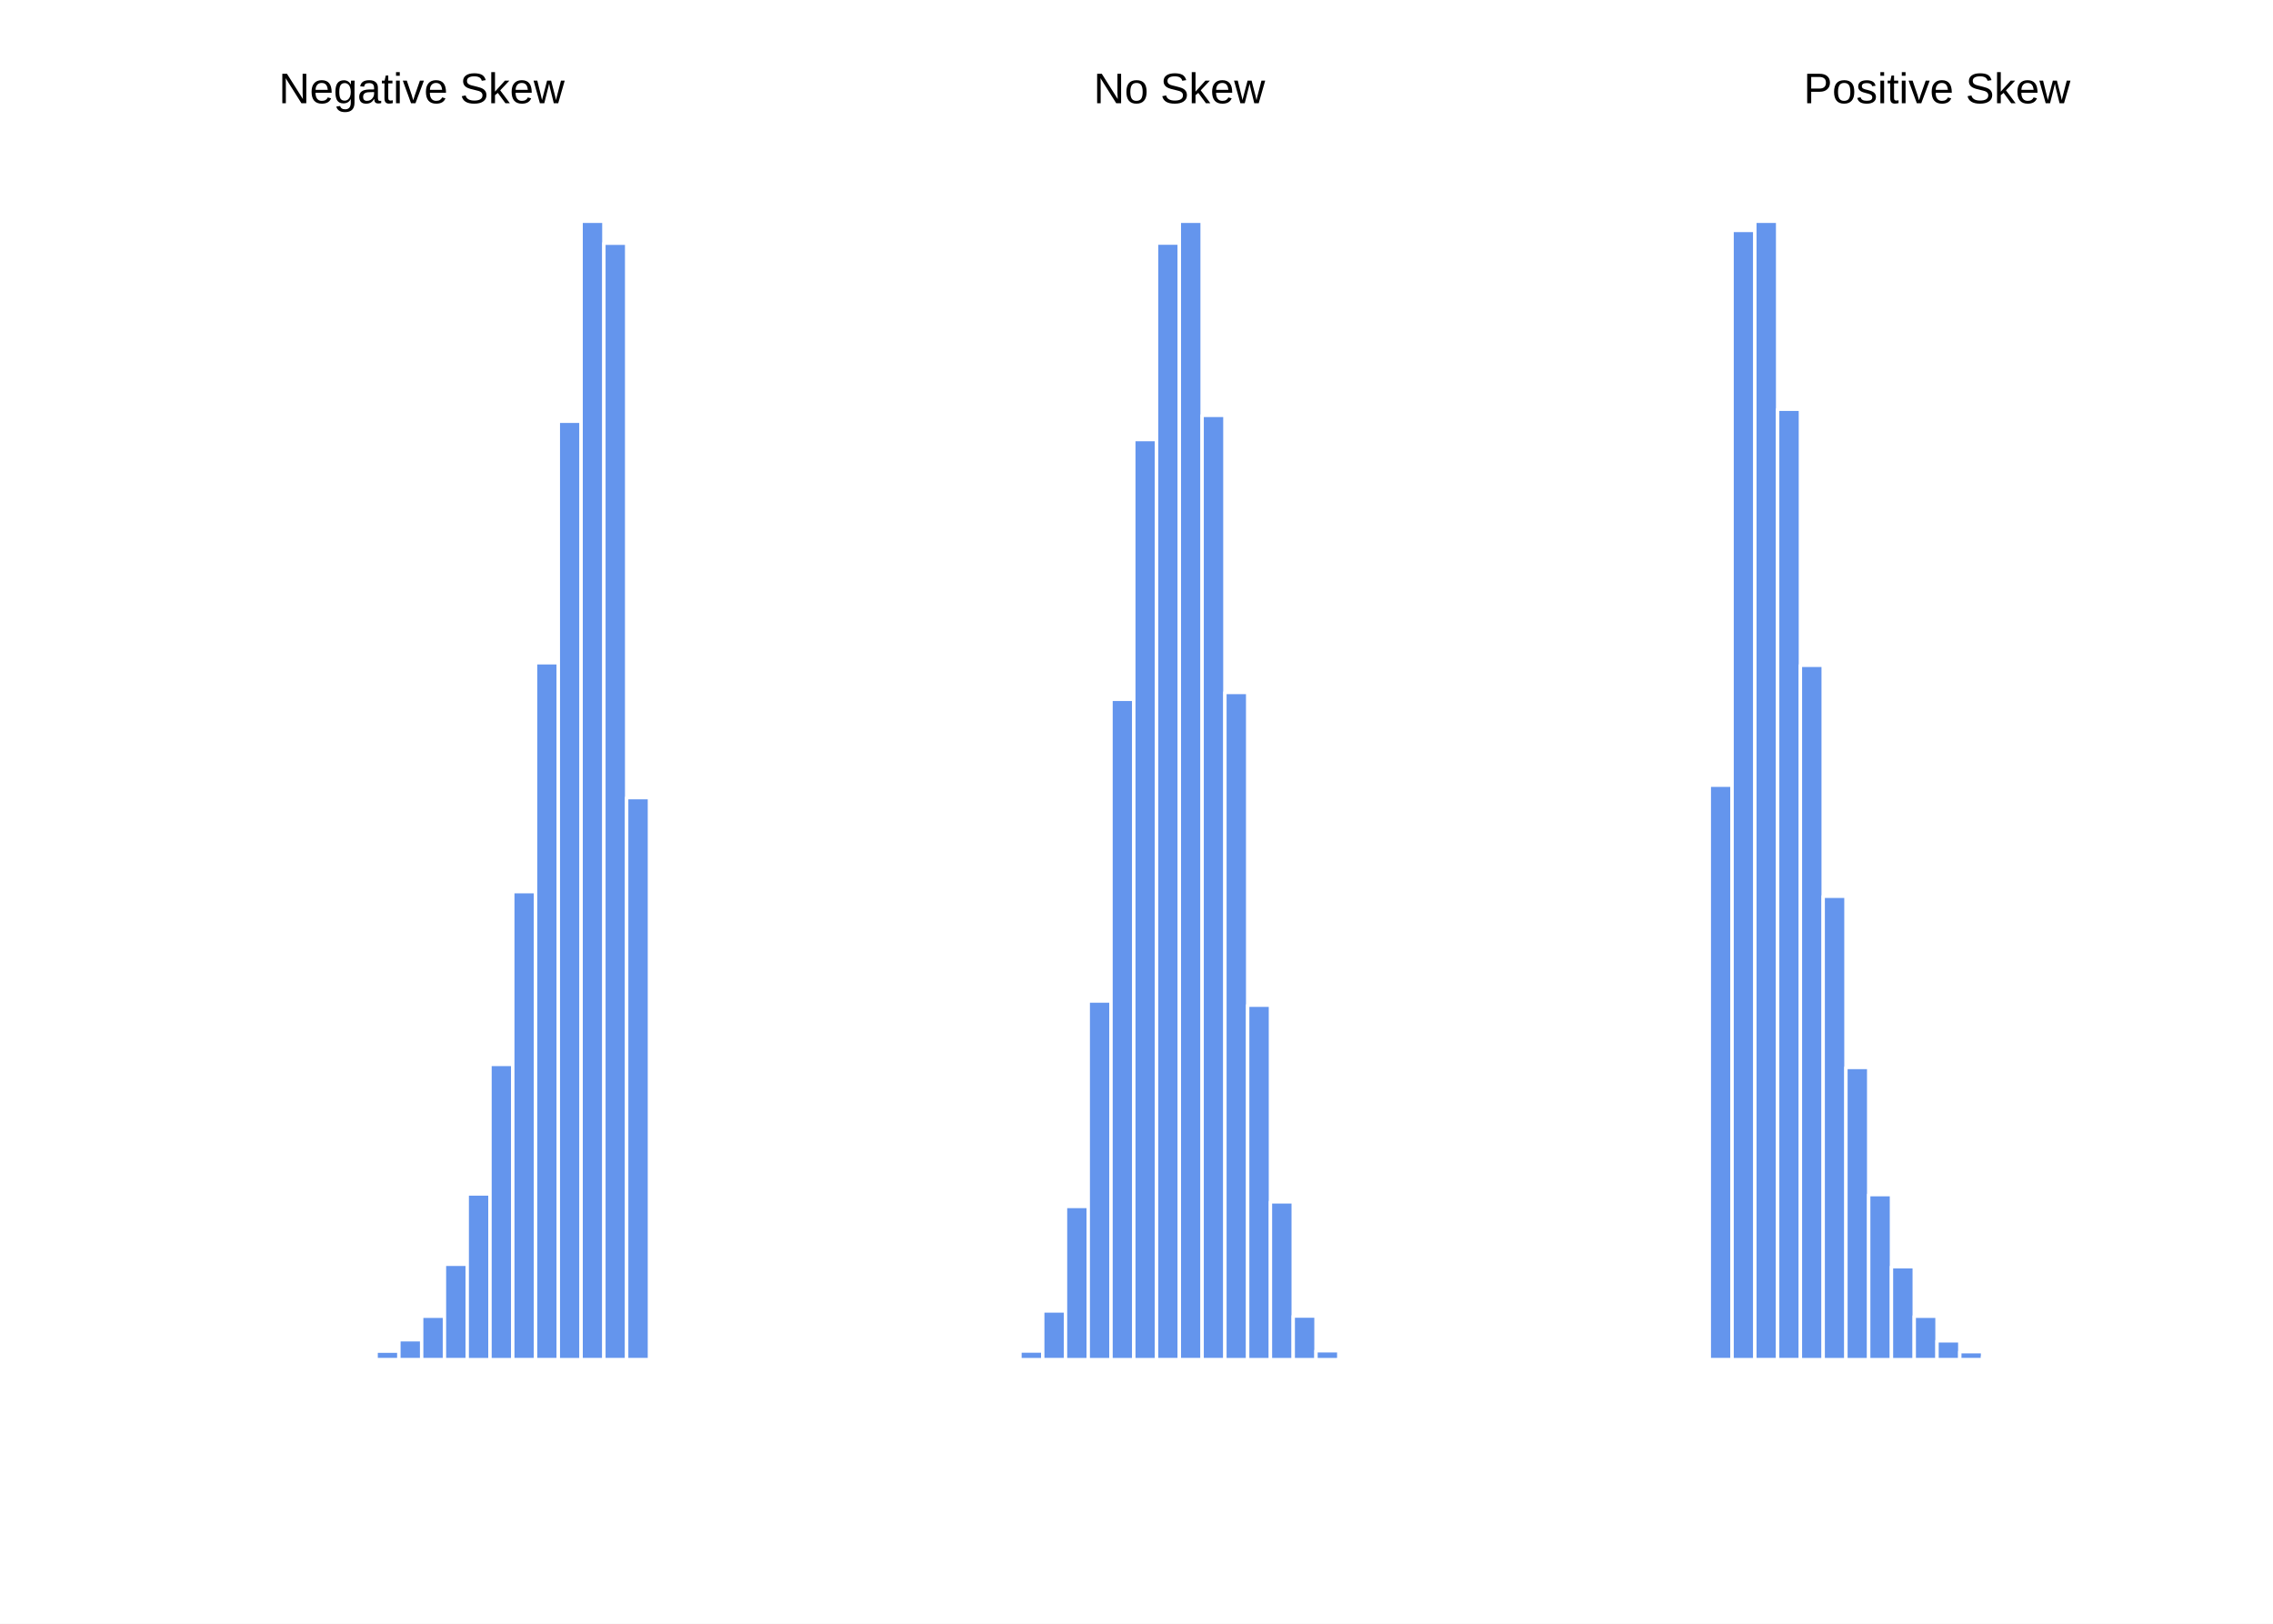
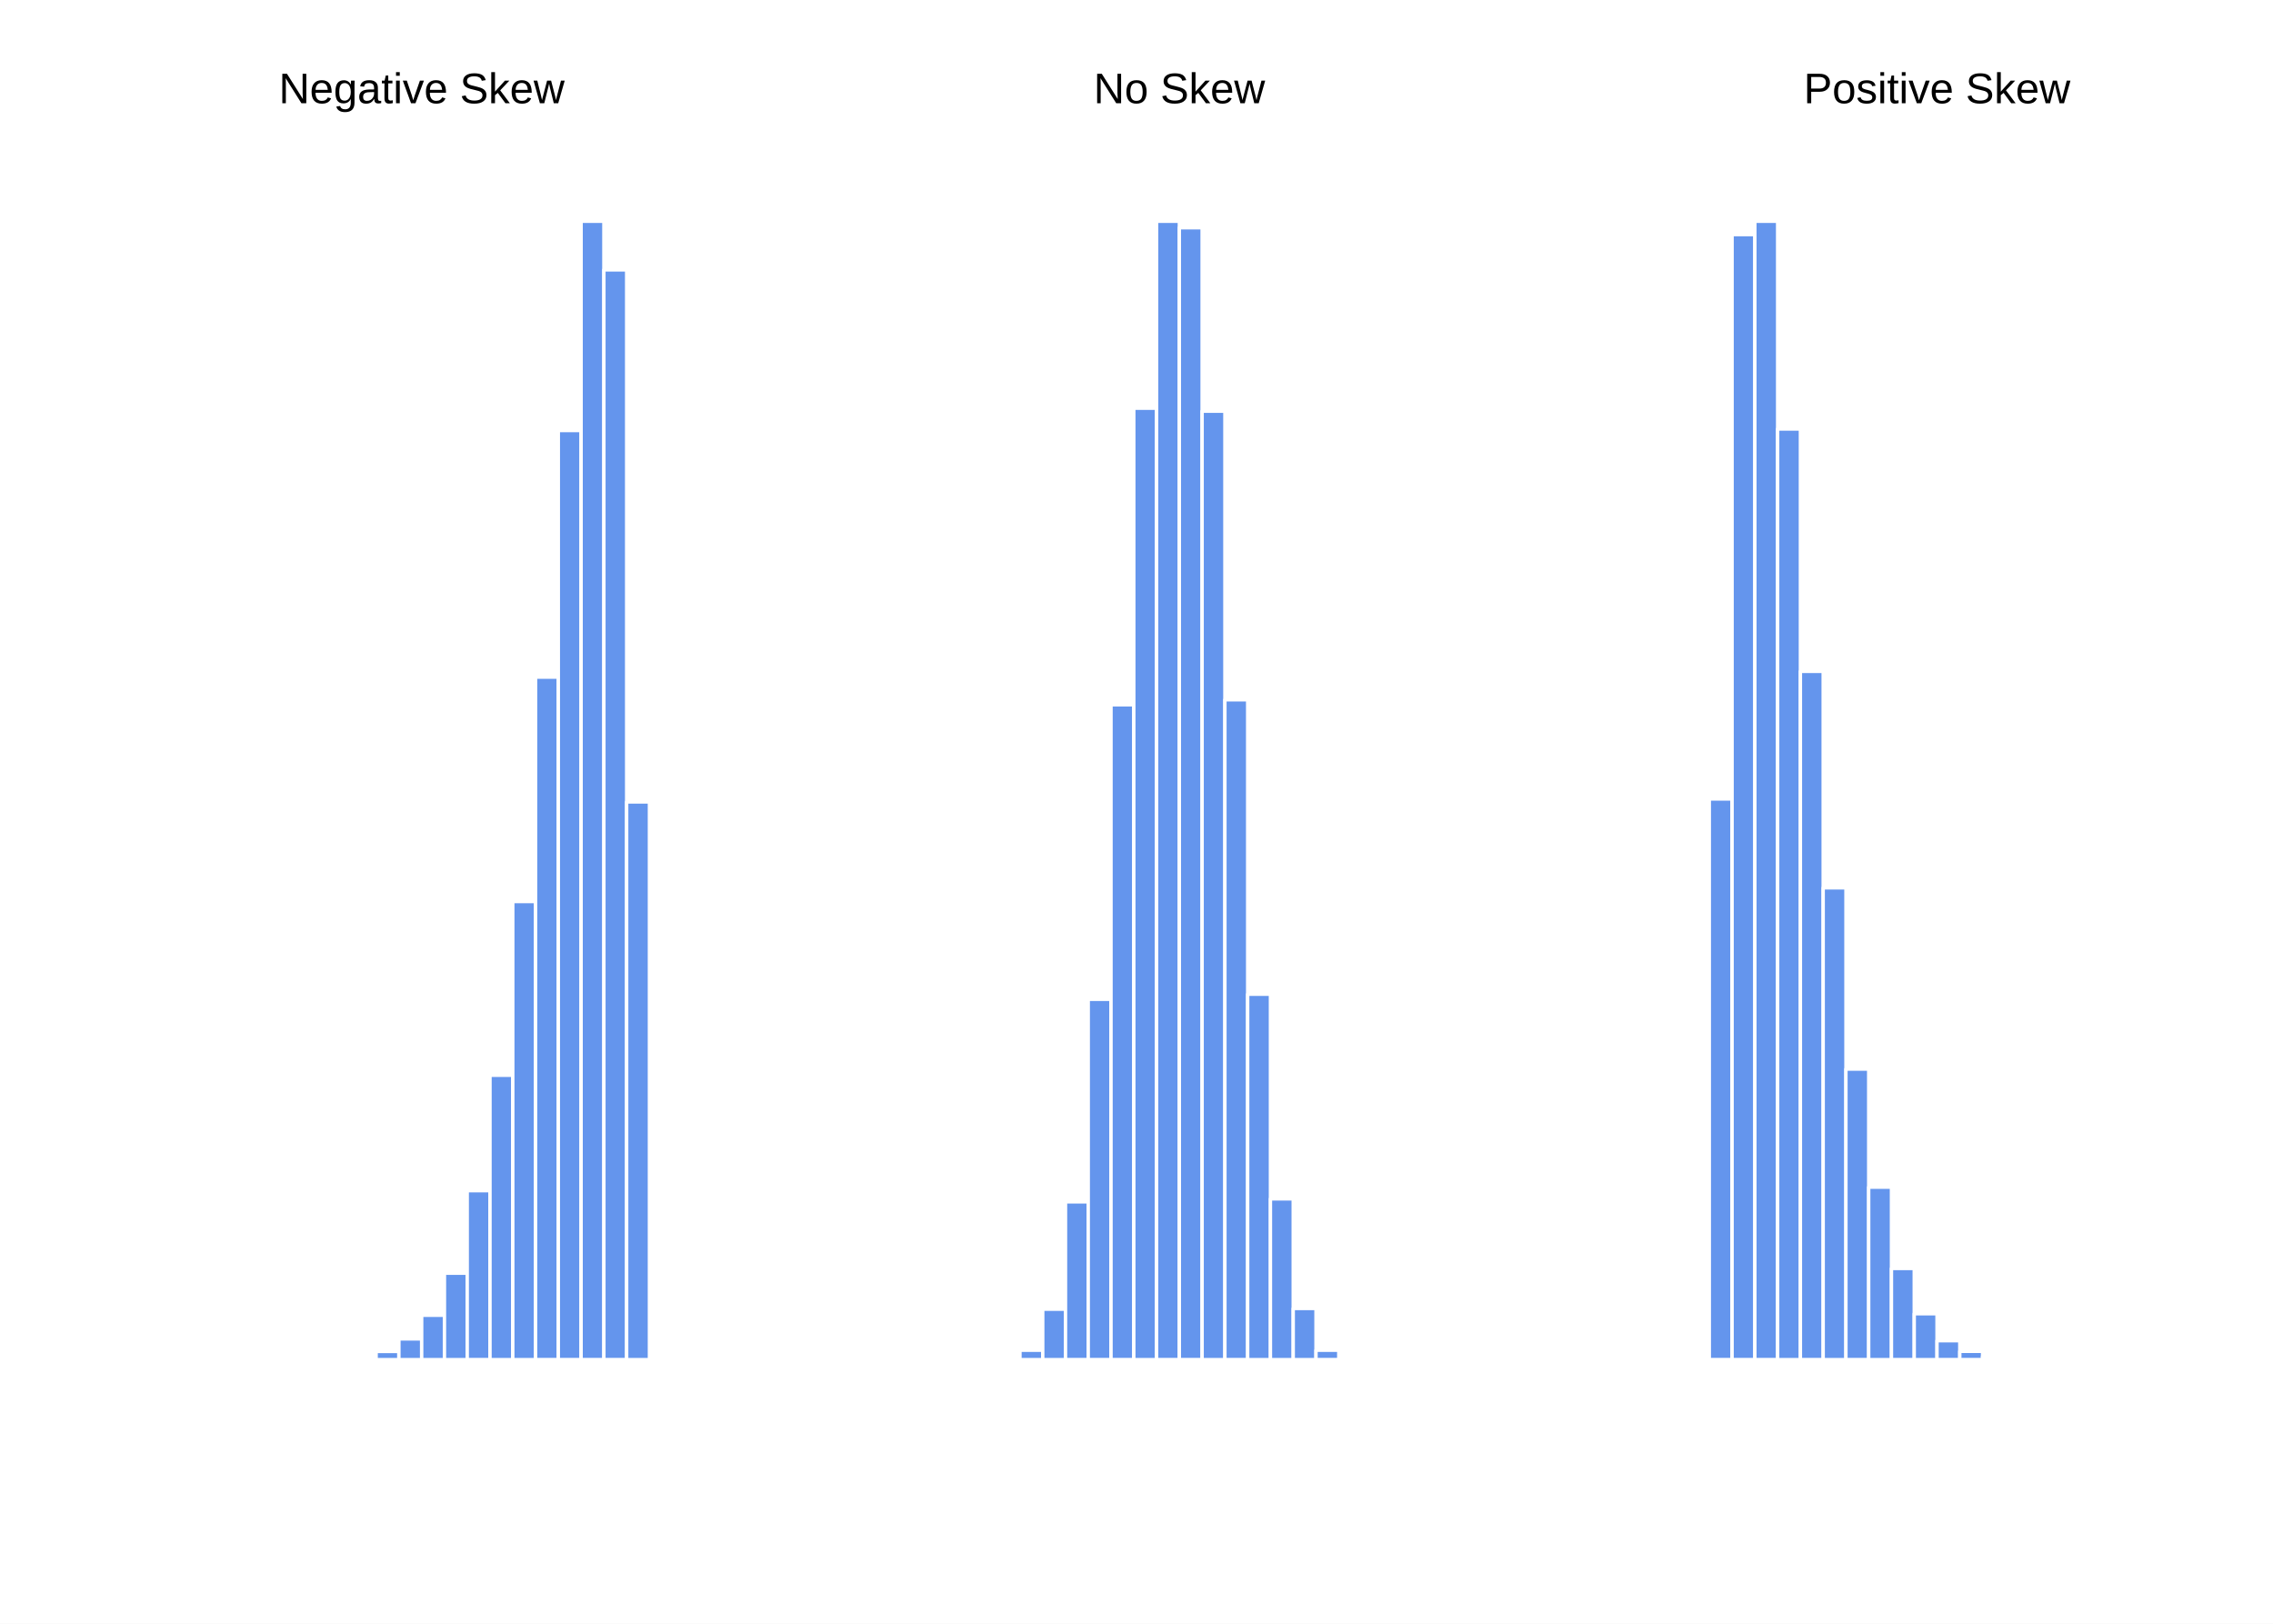
<svg xmlns="http://www.w3.org/2000/svg" class="svglite" width="504.00pt" height="360.00pt" viewBox="0 0 504.00 360.00">
  <defs>
    <style type="text/css">
    .svglite line, .svglite polyline, .svglite polygon, .svglite path, .svglite rect, .svglite circle {
      fill: none;
      stroke: #000000;
      stroke-linecap: round;
      stroke-linejoin: round;
      stroke-miterlimit: 10.00;
    }
    .svglite text {
      white-space: pre;
    }
  </style>
  </defs>
  <rect width="100%" height="100%" style="stroke: none; fill: #FFFFFF;" />
  <defs>
    <clipPath id="cpMC4wMHw1MDQuMDB8MC4wMHwzNjAuMDA=">
      <rect x="0.00" y="0.00" width="504.00" height="360.00" />
    </clipPath>
  </defs>
  <g clip-path="url(#cpMC4wMHw1MDQuMDB8MC4wMHwzNjAuMDA=)">
</g>
  <defs>
    <clipPath id="cpMzguOTd8MTQ4LjA0fDM4Ljk3fDMxMS41Mw==">
      <rect x="38.97" y="38.97" width="109.08" height="272.56" />
    </clipPath>
  </defs>
  <g clip-path="url(#cpMzguOTd8MTQ4LjA0fDM4Ljk3fDMxMS41Mw==)">
</g>
  <defs>
    <clipPath id="cpMC4wMHwxNjguMDB8MC4wMHwzNjAuMDA=">
      <rect x="0.00" y="0.00" width="168.00" height="360.00" />
    </clipPath>
  </defs>
  <g clip-path="url(#cpMC4wMHwxNjguMDB8MC4wMHwzNjAuMDA=)">
    <text x="93.50" y="22.89" text-anchor="middle" style="font-size: 9.50px; font-family: &quot;Arial&quot;;" textLength="63.38px" lengthAdjust="spacingAndGlyphs">Negative Skew</text>
  </g>
  <g clip-path="url(#cpMzguOTd8MTQ4LjA0fDM4Ljk3fDMxMS41Mw==)">
    <rect x="43.01" y="301.43" width="5.05" height="0.00" style="stroke-width: 0.75; stroke: #FFFFFF; fill: #6495ED;" />
    <rect x="48.06" y="301.43" width="5.05" height="0.00" style="stroke-width: 0.75; stroke: #FFFFFF; fill: #6495ED;" />
    <rect x="53.11" y="301.43" width="5.05" height="0.00" style="stroke-width: 0.75; stroke: #FFFFFF; fill: #6495ED;" />
    <rect x="58.16" y="301.43" width="5.05" height="0.00" style="stroke-width: 0.75; stroke: #FFFFFF; fill: #6495ED;" />
    <rect x="63.21" y="301.42" width="5.05" height="0.012" style="stroke-width: 0.75; stroke: #FFFFFF; fill: #6495ED;" />
-     <rect x="68.26" y="301.37" width="5.05" height="0.062" style="stroke-width: 0.75; stroke: #FFFFFF; fill: #6495ED;" />
-     <rect x="73.30" y="301.23" width="5.05" height="0.21" style="stroke-width: 0.75; stroke: #FFFFFF; fill: #6495ED;" />
-     <rect x="78.35" y="300.71" width="5.05" height="0.73" style="stroke-width: 0.75; stroke: #FFFFFF; fill: #6495ED;" />
-     <rect x="83.40" y="299.56" width="5.05" height="1.87" style="stroke-width: 0.75; stroke: #FFFFFF; fill: #6495ED;" />
-     <rect x="88.45" y="297.04" width="5.05" height="4.39" style="stroke-width: 0.75; stroke: #FFFFFF; fill: #6495ED;" />
-     <rect x="93.50" y="291.83" width="5.05" height="9.60" style="stroke-width: 0.75; stroke: #FFFFFF; fill: #6495ED;" />
-     <rect x="98.55" y="280.31" width="5.05" height="21.12" style="stroke-width: 0.75; stroke: #FFFFFF; fill: #6495ED;" />
-     <rect x="103.60" y="264.72" width="5.05" height="36.72" style="stroke-width: 0.75; stroke: #FFFFFF; fill: #6495ED;" />
-     <rect x="108.65" y="235.99" width="5.05" height="65.45" style="stroke-width: 0.75; stroke: #FFFFFF; fill: #6495ED;" />
-     <rect x="113.70" y="197.69" width="5.05" height="103.74" style="stroke-width: 0.75; stroke: #FFFFFF; fill: #6495ED;" />
-     <rect x="118.75" y="146.94" width="5.05" height="154.49" style="stroke-width: 0.75; stroke: #FFFFFF; fill: #6495ED;" />
-     <rect x="123.80" y="93.40" width="5.05" height="208.04" style="stroke-width: 0.75; stroke: #FFFFFF; fill: #6495ED;" />
+     <rect x="68.26" y="301.39" width="5.05" height="0.049" style="stroke-width: 0.75; stroke: #FFFFFF; fill: #6495ED;" />
+     <rect x="73.30" y="301.25" width="5.05" height="0.18" style="stroke-width: 0.75; stroke: #FFFFFF; fill: #6495ED;" />
+     <rect x="78.35" y="300.77" width="5.05" height="0.67" style="stroke-width: 0.75; stroke: #FFFFFF; fill: #6495ED;" />
+     <rect x="83.40" y="299.63" width="5.05" height="1.81" style="stroke-width: 0.75; stroke: #FFFFFF; fill: #6495ED;" />
+     <rect x="88.45" y="296.85" width="5.05" height="4.59" style="stroke-width: 0.75; stroke: #FFFFFF; fill: #6495ED;" />
+     <rect x="93.50" y="291.61" width="5.05" height="9.83" style="stroke-width: 0.75; stroke: #FFFFFF; fill: #6495ED;" />
+     <rect x="98.55" y="282.28" width="5.05" height="19.16" style="stroke-width: 0.75; stroke: #FFFFFF; fill: #6495ED;" />
+     <rect x="103.60" y="263.99" width="5.05" height="37.44" style="stroke-width: 0.75; stroke: #FFFFFF; fill: #6495ED;" />
+     <rect x="108.65" y="238.40" width="5.05" height="63.04" style="stroke-width: 0.75; stroke: #FFFFFF; fill: #6495ED;" />
+     <rect x="113.70" y="199.88" width="5.05" height="101.56" style="stroke-width: 0.75; stroke: #FFFFFF; fill: #6495ED;" />
+     <rect x="118.75" y="150.13" width="5.05" height="151.30" style="stroke-width: 0.75; stroke: #FFFFFF; fill: #6495ED;" />
+     <rect x="123.80" y="95.45" width="5.05" height="205.98" style="stroke-width: 0.75; stroke: #FFFFFF; fill: #6495ED;" />
    <rect x="128.85" y="49.06" width="5.05" height="252.37" style="stroke-width: 0.75; stroke: #FFFFFF; fill: #6495ED;" />
-     <rect x="133.90" y="53.92" width="5.05" height="247.51" style="stroke-width: 0.75; stroke: #FFFFFF; fill: #6495ED;" />
-     <rect x="138.95" y="176.84" width="5.05" height="124.59" style="stroke-width: 0.75; stroke: #FFFFFF; fill: #6495ED;" />
+     <rect x="133.90" y="59.83" width="5.05" height="241.60" style="stroke-width: 0.75; stroke: #FFFFFF; fill: #6495ED;" />
+     <rect x="138.95" y="177.80" width="5.05" height="123.64" style="stroke-width: 0.75; stroke: #FFFFFF; fill: #6495ED;" />
  </g>
  <defs>
    <clipPath id="cpMjA2Ljk3fDMxNi4wNHwzOC45N3wzMTEuNTM=">
      <rect x="206.97" y="38.97" width="109.08" height="272.56" />
    </clipPath>
  </defs>
  <g clip-path="url(#cpMjA2Ljk3fDMxNi4wNHwzOC45N3wzMTEuNTM=)">
</g>
  <defs>
    <clipPath id="cpMTY4LjAwfDMzNi4wMHwwLjAwfDM2MC4wMA==">
      <rect x="168.00" y="0.00" width="168.00" height="360.00" />
    </clipPath>
  </defs>
  <g clip-path="url(#cpMTY4LjAwfDMzNi4wMHwwLjAwfDM2MC4wMA==)">
    <text x="261.50" y="22.89" text-anchor="middle" style="font-size: 9.50px; font-family: &quot;Arial&quot;;" textLength="38.02px" lengthAdjust="spacingAndGlyphs">No Skew</text>
  </g>
  <g clip-path="url(#cpMjA2Ljk3fDMxNi4wNHwzOC45N3wzMTEuNTM=)">
    <rect x="211.01" y="301.43" width="5.05" height="0.00" style="stroke-width: 0.75; stroke: #FFFFFF; fill: #6495ED;" />
-     <rect x="216.06" y="301.43" width="5.05" height="0.00" style="stroke-width: 0.75; stroke: #FFFFFF; fill: #6495ED;" />
-     <rect x="221.11" y="301.24" width="5.05" height="0.19" style="stroke-width: 0.75; stroke: #FFFFFF; fill: #6495ED;" />
-     <rect x="226.16" y="299.54" width="5.05" height="1.90" style="stroke-width: 0.75; stroke: #FFFFFF; fill: #6495ED;" />
-     <rect x="231.21" y="290.65" width="5.05" height="10.78" style="stroke-width: 0.75; stroke: #FFFFFF; fill: #6495ED;" />
-     <rect x="236.26" y="267.48" width="5.05" height="33.96" style="stroke-width: 0.75; stroke: #FFFFFF; fill: #6495ED;" />
-     <rect x="241.30" y="221.94" width="5.05" height="79.50" style="stroke-width: 0.75; stroke: #FFFFFF; fill: #6495ED;" />
-     <rect x="246.35" y="155.05" width="5.05" height="146.39" style="stroke-width: 0.75; stroke: #FFFFFF; fill: #6495ED;" />
-     <rect x="251.40" y="97.45" width="5.05" height="203.99" style="stroke-width: 0.75; stroke: #FFFFFF; fill: #6495ED;" />
-     <rect x="256.45" y="53.89" width="5.05" height="247.54" style="stroke-width: 0.75; stroke: #FFFFFF; fill: #6495ED;" />
-     <rect x="261.50" y="49.06" width="5.05" height="252.37" style="stroke-width: 0.75; stroke: #FFFFFF; fill: #6495ED;" />
-     <rect x="266.55" y="92.09" width="5.05" height="209.34" style="stroke-width: 0.75; stroke: #FFFFFF; fill: #6495ED;" />
-     <rect x="271.60" y="153.53" width="5.05" height="147.91" style="stroke-width: 0.75; stroke: #FFFFFF; fill: #6495ED;" />
-     <rect x="276.65" y="222.86" width="5.05" height="78.58" style="stroke-width: 0.75; stroke: #FFFFFF; fill: #6495ED;" />
-     <rect x="281.70" y="266.46" width="5.05" height="34.98" style="stroke-width: 0.75; stroke: #FFFFFF; fill: #6495ED;" />
-     <rect x="286.75" y="291.79" width="5.05" height="9.65" style="stroke-width: 0.75; stroke: #FFFFFF; fill: #6495ED;" />
-     <rect x="291.80" y="299.48" width="5.05" height="1.96" style="stroke-width: 0.75; stroke: #FFFFFF; fill: #6495ED;" />
+     <rect x="216.06" y="301.42" width="5.05" height="0.015" style="stroke-width: 0.75; stroke: #FFFFFF; fill: #6495ED;" />
+     <rect x="221.11" y="301.27" width="5.05" height="0.16" style="stroke-width: 0.75; stroke: #FFFFFF; fill: #6495ED;" />
+     <rect x="226.16" y="299.36" width="5.05" height="2.08" style="stroke-width: 0.75; stroke: #FFFFFF; fill: #6495ED;" />
+     <rect x="231.21" y="290.26" width="5.05" height="11.18" style="stroke-width: 0.75; stroke: #FFFFFF; fill: #6495ED;" />
+     <rect x="236.26" y="266.46" width="5.05" height="34.97" style="stroke-width: 0.75; stroke: #FFFFFF; fill: #6495ED;" />
+     <rect x="241.30" y="221.56" width="5.05" height="79.87" style="stroke-width: 0.75; stroke: #FFFFFF; fill: #6495ED;" />
+     <rect x="246.35" y="156.27" width="5.05" height="145.16" style="stroke-width: 0.75; stroke: #FFFFFF; fill: #6495ED;" />
+     <rect x="251.40" y="90.51" width="5.05" height="210.93" style="stroke-width: 0.75; stroke: #FFFFFF; fill: #6495ED;" />
+     <rect x="256.45" y="49.06" width="5.05" height="252.37" style="stroke-width: 0.75; stroke: #FFFFFF; fill: #6495ED;" />
+     <rect x="261.50" y="50.49" width="5.05" height="250.94" style="stroke-width: 0.75; stroke: #FFFFFF; fill: #6495ED;" />
+     <rect x="266.55" y="91.16" width="5.05" height="210.28" style="stroke-width: 0.75; stroke: #FFFFFF; fill: #6495ED;" />
+     <rect x="271.60" y="155.15" width="5.05" height="146.28" style="stroke-width: 0.75; stroke: #FFFFFF; fill: #6495ED;" />
+     <rect x="276.65" y="220.43" width="5.05" height="81.01" style="stroke-width: 0.75; stroke: #FFFFFF; fill: #6495ED;" />
+     <rect x="281.70" y="265.80" width="5.05" height="35.64" style="stroke-width: 0.75; stroke: #FFFFFF; fill: #6495ED;" />
+     <rect x="286.75" y="290.10" width="5.05" height="11.34" style="stroke-width: 0.75; stroke: #FFFFFF; fill: #6495ED;" />
+     <rect x="291.80" y="299.37" width="5.05" height="2.06" style="stroke-width: 0.75; stroke: #FFFFFF; fill: #6495ED;" />
    <rect x="296.85" y="301.24" width="5.05" height="0.19" style="stroke-width: 0.75; stroke: #FFFFFF; fill: #6495ED;" />
-     <rect x="301.90" y="301.42" width="5.05" height="0.015" style="stroke-width: 0.75; stroke: #FFFFFF; fill: #6495ED;" />
+     <rect x="301.90" y="301.43" width="5.05" height="0.00" style="stroke-width: 0.75; stroke: #FFFFFF; fill: #6495ED;" />
    <rect x="306.95" y="301.43" width="5.05" height="0.00" style="stroke-width: 0.75; stroke: #FFFFFF; fill: #6495ED;" />
  </g>
  <defs>
    <clipPath id="cpMzc0Ljk3fDQ4NC4wNHwzOC45N3wzMTEuNTM=">
      <rect x="374.97" y="38.97" width="109.08" height="272.56" />
    </clipPath>
  </defs>
  <g clip-path="url(#cpMzc0Ljk3fDQ4NC4wNHwzOC45N3wzMTEuNTM=)">
</g>
  <defs>
    <clipPath id="cpMzM2LjAwfDUwNC4wMHwwLjAwfDM2MC4wMA==">
      <rect x="336.00" y="0.00" width="168.00" height="360.00" />
    </clipPath>
  </defs>
  <g clip-path="url(#cpMzM2LjAwfDUwNC4wMHwwLjAwfDM2MC4wMA==)">
    <text x="429.50" y="22.89" text-anchor="middle" style="font-size: 9.50px; font-family: &quot;Arial&quot;;" textLength="59.15px" lengthAdjust="spacingAndGlyphs">Positive Skew</text>
  </g>
  <g clip-path="url(#cpMzc0Ljk3fDQ4NC4wNHwzOC45N3wzMTEuNTM=)">
-     <rect x="379.01" y="174.09" width="5.05" height="127.34" style="stroke-width: 0.75; stroke: #FFFFFF; fill: #6495ED;" />
-     <rect x="384.06" y="51.09" width="5.05" height="250.35" style="stroke-width: 0.75; stroke: #FFFFFF; fill: #6495ED;" />
+     <rect x="379.01" y="177.14" width="5.05" height="124.29" style="stroke-width: 0.75; stroke: #FFFFFF; fill: #6495ED;" />
+     <rect x="384.06" y="52.02" width="5.05" height="249.41" style="stroke-width: 0.75; stroke: #FFFFFF; fill: #6495ED;" />
    <rect x="389.11" y="49.06" width="5.05" height="252.37" style="stroke-width: 0.75; stroke: #FFFFFF; fill: #6495ED;" />
-     <rect x="394.16" y="90.73" width="5.05" height="210.70" style="stroke-width: 0.75; stroke: #FFFFFF; fill: #6495ED;" />
-     <rect x="399.21" y="147.50" width="5.05" height="153.94" style="stroke-width: 0.75; stroke: #FFFFFF; fill: #6495ED;" />
-     <rect x="404.26" y="198.71" width="5.05" height="102.73" style="stroke-width: 0.75; stroke: #FFFFFF; fill: #6495ED;" />
-     <rect x="409.30" y="236.66" width="5.05" height="64.78" style="stroke-width: 0.75; stroke: #FFFFFF; fill: #6495ED;" />
-     <rect x="414.35" y="264.87" width="5.05" height="36.57" style="stroke-width: 0.75; stroke: #FFFFFF; fill: #6495ED;" />
-     <rect x="419.40" y="280.85" width="5.05" height="20.59" style="stroke-width: 0.75; stroke: #FFFFFF; fill: #6495ED;" />
-     <rect x="424.45" y="291.83" width="5.05" height="9.60" style="stroke-width: 0.75; stroke: #FFFFFF; fill: #6495ED;" />
-     <rect x="429.50" y="297.28" width="5.05" height="4.15" style="stroke-width: 0.75; stroke: #FFFFFF; fill: #6495ED;" />
-     <rect x="434.55" y="299.69" width="5.05" height="1.74" style="stroke-width: 0.75; stroke: #FFFFFF; fill: #6495ED;" />
-     <rect x="439.60" y="300.76" width="5.05" height="0.68" style="stroke-width: 0.75; stroke: #FFFFFF; fill: #6495ED;" />
-     <rect x="444.65" y="301.27" width="5.05" height="0.16" style="stroke-width: 0.75; stroke: #FFFFFF; fill: #6495ED;" />
-     <rect x="449.70" y="301.40" width="5.05" height="0.037" style="stroke-width: 0.75; stroke: #FFFFFF; fill: #6495ED;" />
-     <rect x="454.75" y="301.43" width="5.05" height="0.00" style="stroke-width: 0.75; stroke: #FFFFFF; fill: #6495ED;" />
+     <rect x="394.16" y="95.11" width="5.05" height="206.33" style="stroke-width: 0.75; stroke: #FFFFFF; fill: #6495ED;" />
+     <rect x="399.21" y="148.85" width="5.05" height="152.58" style="stroke-width: 0.75; stroke: #FFFFFF; fill: #6495ED;" />
+     <rect x="404.26" y="196.84" width="5.05" height="104.60" style="stroke-width: 0.75; stroke: #FFFFFF; fill: #6495ED;" />
+     <rect x="409.30" y="237.03" width="5.05" height="64.40" style="stroke-width: 0.75; stroke: #FFFFFF; fill: #6495ED;" />
+     <rect x="414.35" y="263.21" width="5.05" height="38.23" style="stroke-width: 0.75; stroke: #FFFFFF; fill: #6495ED;" />
+     <rect x="419.40" y="281.23" width="5.05" height="20.20" style="stroke-width: 0.75; stroke: #FFFFFF; fill: #6495ED;" />
+     <rect x="424.45" y="291.28" width="5.05" height="10.16" style="stroke-width: 0.75; stroke: #FFFFFF; fill: #6495ED;" />
+     <rect x="429.50" y="297.25" width="5.05" height="4.18" style="stroke-width: 0.75; stroke: #FFFFFF; fill: #6495ED;" />
+     <rect x="434.55" y="299.60" width="5.05" height="1.83" style="stroke-width: 0.75; stroke: #FFFFFF; fill: #6495ED;" />
+     <rect x="439.60" y="300.73" width="5.05" height="0.70" style="stroke-width: 0.75; stroke: #FFFFFF; fill: #6495ED;" />
+     <rect x="444.65" y="301.21" width="5.05" height="0.22" style="stroke-width: 0.75; stroke: #FFFFFF; fill: #6495ED;" />
+     <rect x="449.70" y="301.42" width="5.05" height="0.012" style="stroke-width: 0.75; stroke: #FFFFFF; fill: #6495ED;" />
+     <rect x="454.75" y="301.42" width="5.05" height="0.012" style="stroke-width: 0.75; stroke: #FFFFFF; fill: #6495ED;" />
    <rect x="459.80" y="301.43" width="5.05" height="0.00" style="stroke-width: 0.75; stroke: #FFFFFF; fill: #6495ED;" />
    <rect x="464.85" y="301.43" width="5.05" height="0.00" style="stroke-width: 0.75; stroke: #FFFFFF; fill: #6495ED;" />
    <rect x="469.90" y="301.43" width="5.05" height="0.00" style="stroke-width: 0.75; stroke: #FFFFFF; fill: #6495ED;" />
    <rect x="474.95" y="301.43" width="5.05" height="0.00" style="stroke-width: 0.75; stroke: #FFFFFF; fill: #6495ED;" />
  </g>
</svg>
